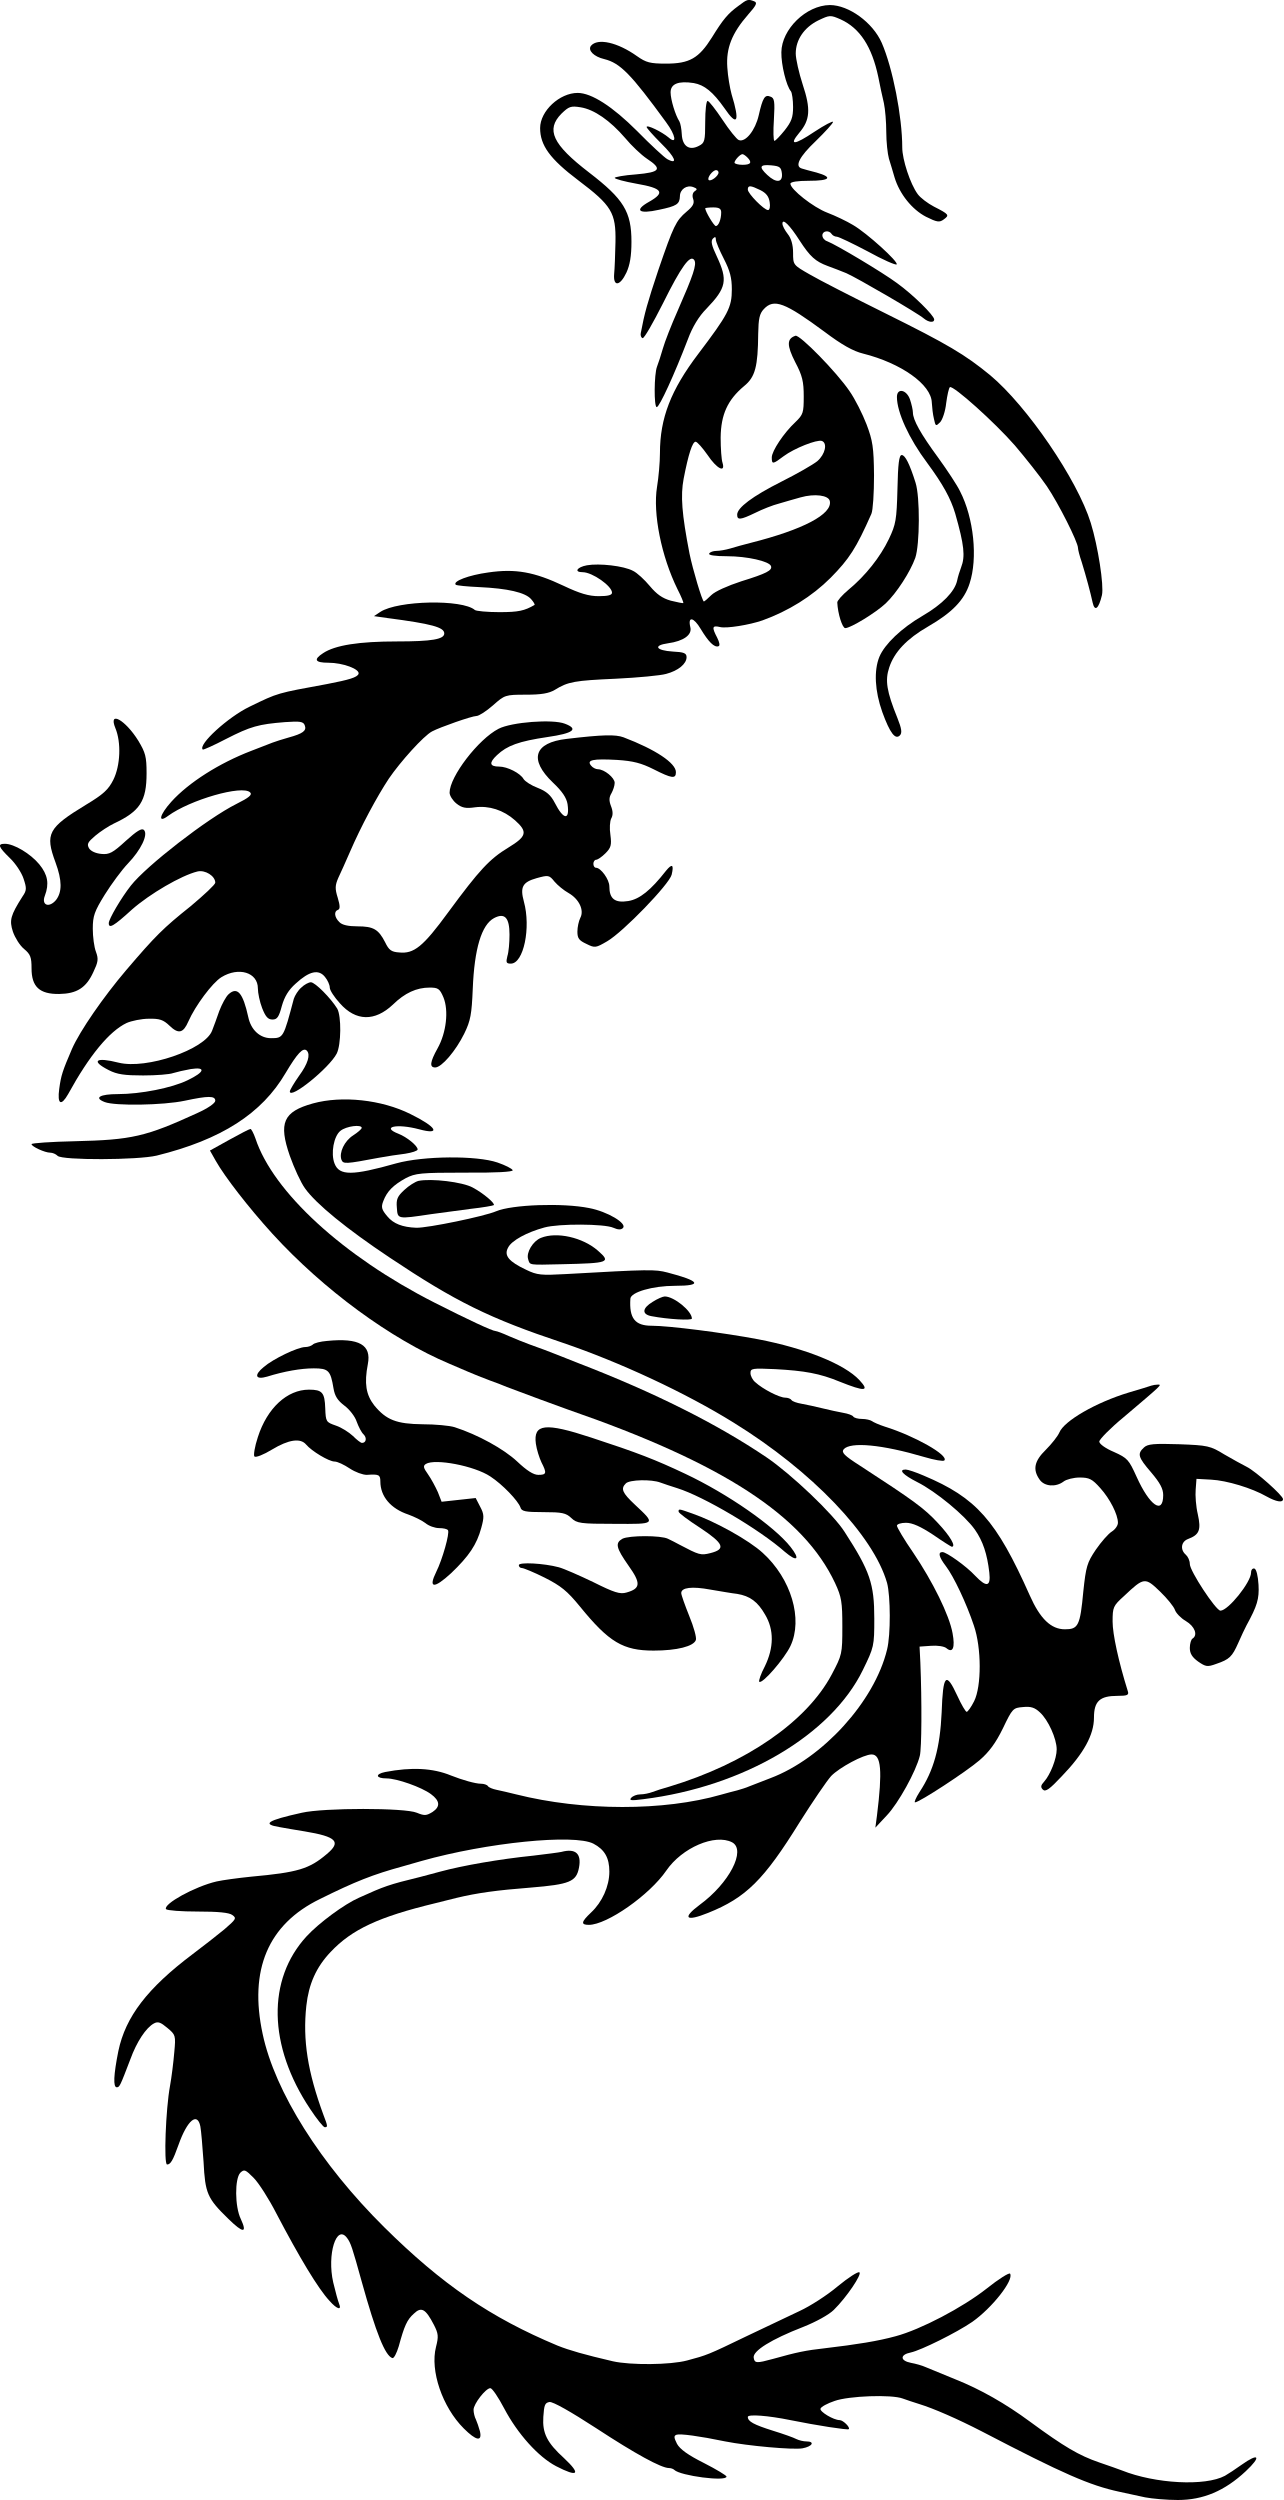
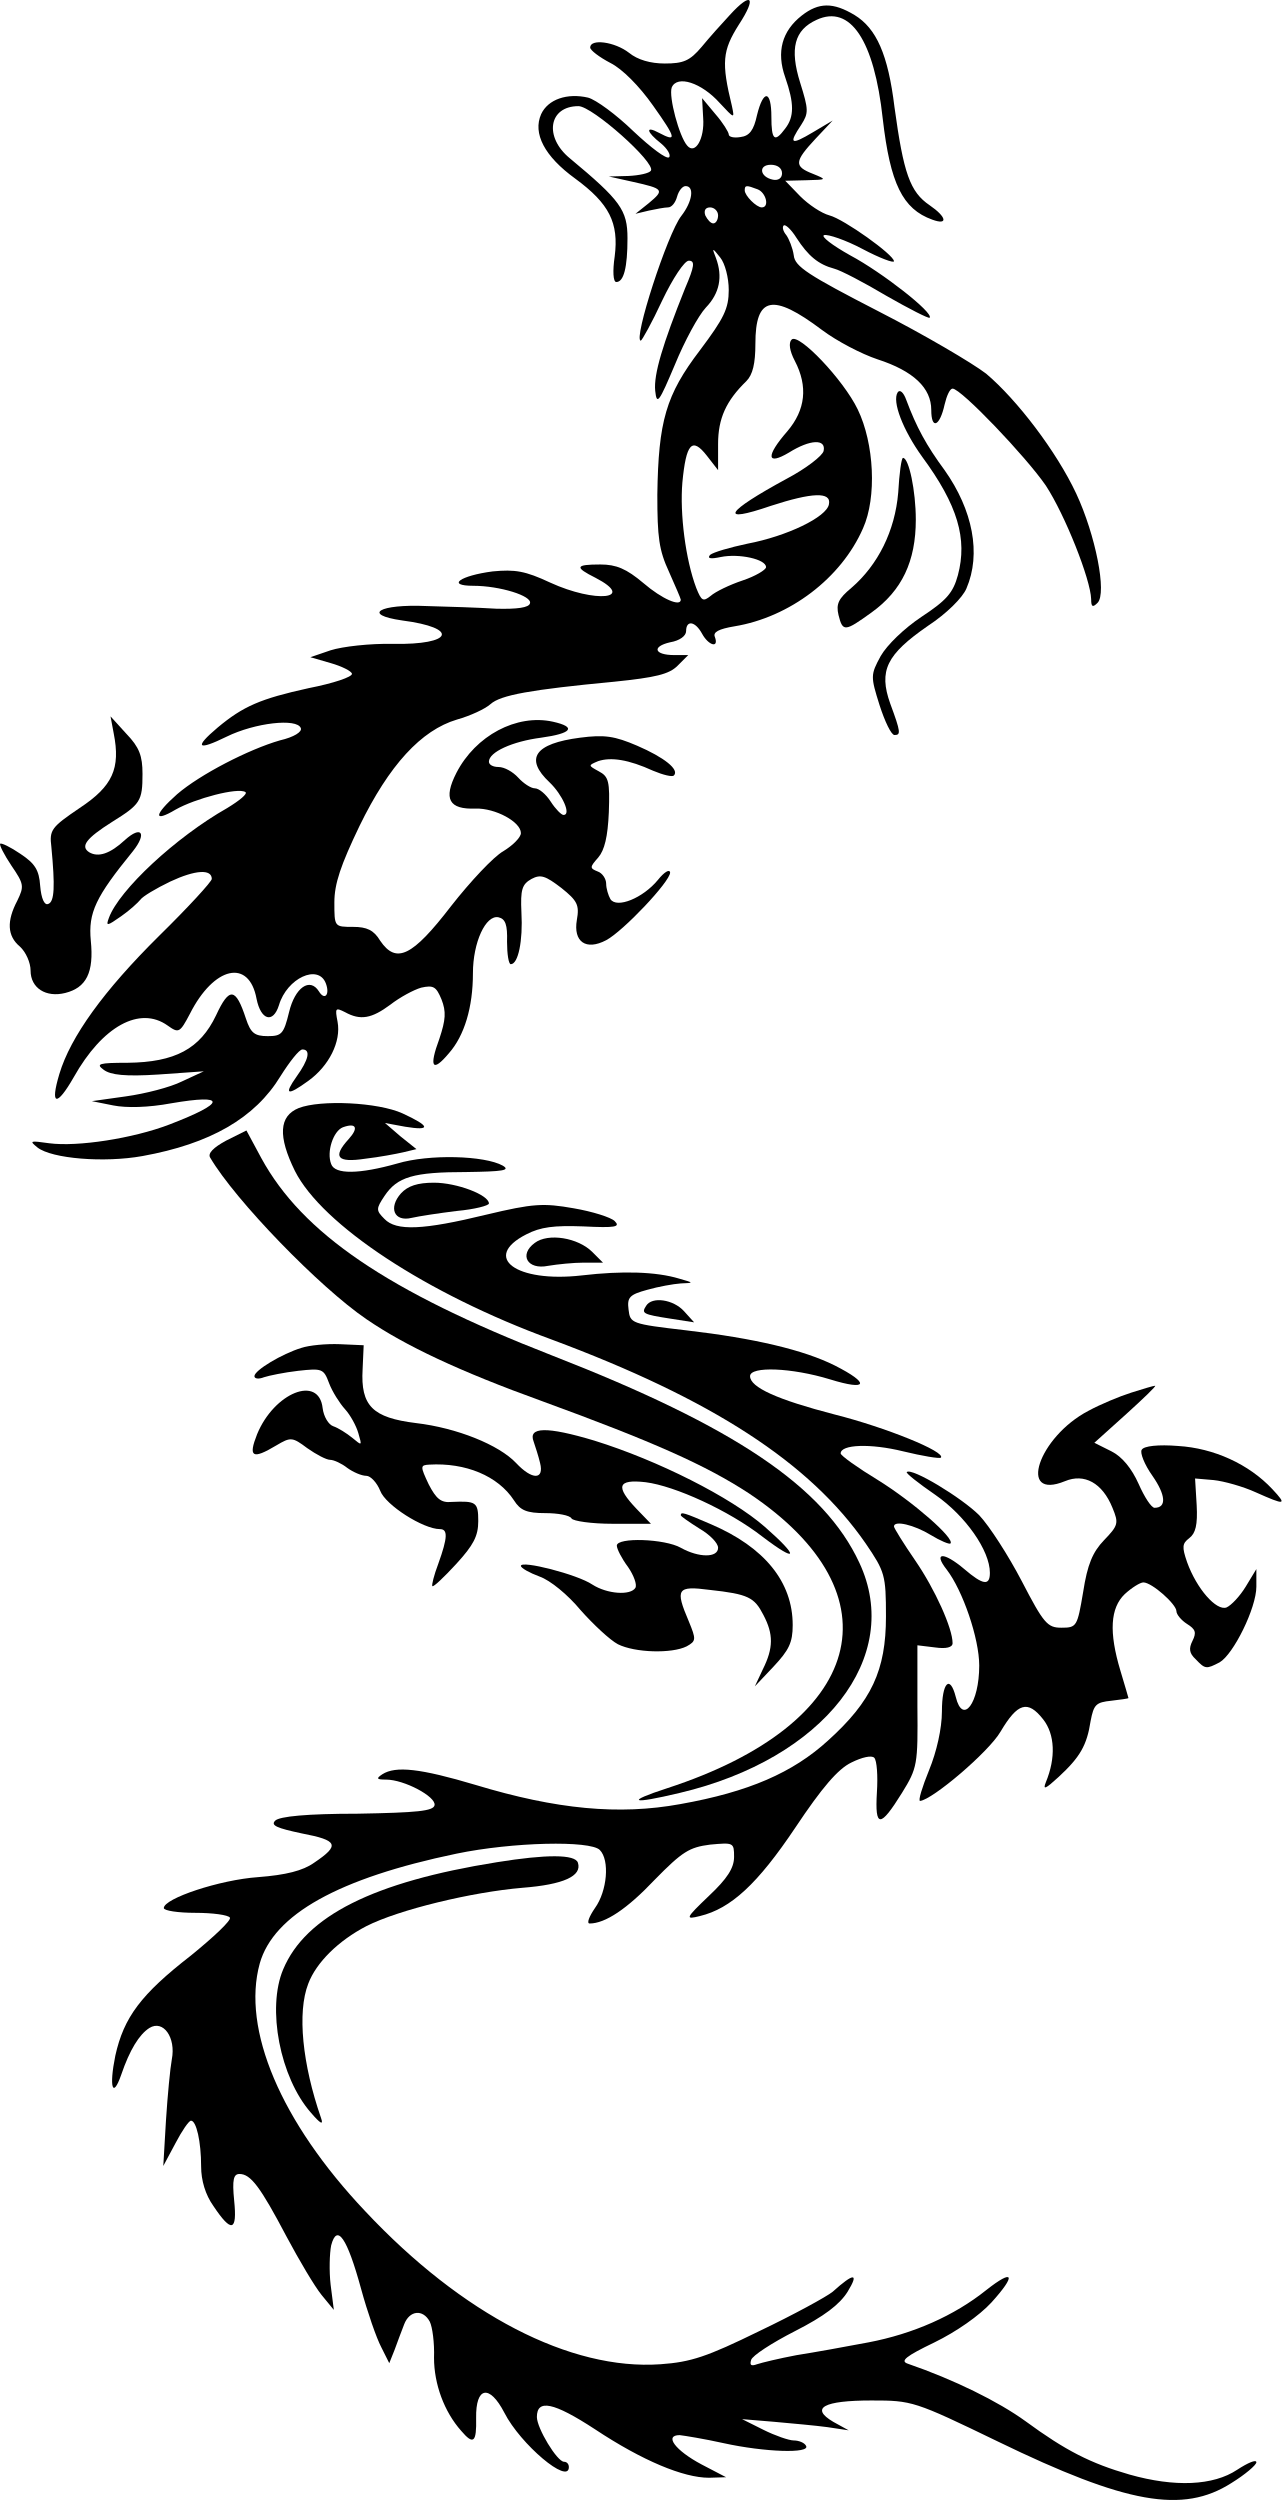
- <svg xmlns="http://www.w3.org/2000/svg" version="1.0" width="481.847pt" height="938.896pt" viewBox="0 0 481.847 938.896" preserveAspectRatio="xMidYMid meet">
-   <g transform="translate(-13.15265,979.8957) scale(0.1,-0.1)" fill="#000000" stroke="none">
-     <path d="M2905 9777 c-40 -29 -58 -51 -100 -119 -49 -78 -84 -98 -172 -98 -60 0 -75 4 -109 28 -73 52 -148 69 -173 39 -13 -17 11 -41 50 -50 60 -15 100 -56 232 -237 37 -50 42 -86 9 -57 -25 21 -82 49 -82 39 0 -4 25 -32 55 -62 53 -52 64 -81 23 -59 -11 6 -63 54 -114 106 -92 92 -171 143 -223 143 -68 0 -141 -68 -141 -132 0 -65 37 -116 143 -196 126 -95 142 -122 140 -232 -1 -47 -3 -101 -5 -120 -4 -49 22 -46 46 5 13 28 19 62 19 116 0 113 -29 160 -159 260 -138 106 -163 161 -104 221 28 27 35 30 72 24 51 -8 111 -50 167 -115 24 -29 61 -64 82 -78 59 -39 51 -51 -41 -59 -44 -3 -80 -10 -80 -13 0 -4 37 -14 82 -22 98 -17 109 -33 47 -68 -57 -32 -39 -47 37 -30 67 14 78 21 79 51 0 26 26 44 51 34 14 -5 15 -9 5 -15 -8 -5 -11 -17 -6 -30 5 -16 -1 -27 -25 -47 -40 -34 -49 -53 -106 -219 -41 -123 -52 -162 -66 -237 -2 -9 2 -18 7 -19 6 -1 39 57 76 130 69 139 103 186 118 163 10 -16 -4 -57 -62 -189 -24 -54 -49 -118 -56 -143 -7 -25 -17 -55 -22 -68 -11 -28 -12 -152 -1 -152 10 0 66 122 117 255 17 46 41 86 70 115 75 78 80 107 39 195 -20 42 -24 59 -15 68 8 8 11 7 11 -4 0 -8 14 -41 30 -72 23 -45 30 -71 30 -115 0 -68 -14 -94 -126 -242 -103 -136 -144 -241 -144 -373 0 -34 -5 -91 -11 -127 -16 -99 16 -260 77 -384 14 -27 23 -50 22 -52 -2 -1 -23 3 -47 9 -32 9 -53 24 -79 55 -20 24 -48 50 -63 57 -35 19 -127 29 -173 21 -38 -7 -50 -26 -16 -26 36 0 110 -52 110 -77 0 -9 -15 -13 -50 -13 -37 0 -71 10 -132 39 -110 52 -180 65 -283 50 -73 -10 -134 -33 -122 -46 3 -3 43 -7 89 -9 106 -5 172 -20 194 -45 9 -10 15 -20 13 -22 -38 -22 -60 -27 -132 -27 -46 0 -87 4 -92 8 -47 41 -289 36 -355 -7 l-24 -16 49 -7 c169 -22 215 -35 215 -58 0 -22 -47 -30 -177 -30 -143 0 -233 -14 -278 -44 -37 -24 -31 -36 20 -36 54 0 119 -24 113 -42 -5 -13 -35 -22 -118 -38 -190 -35 -182 -32 -291 -85 -81 -39 -195 -143 -176 -161 2 -2 42 16 88 40 92 47 121 55 221 63 57 4 69 2 74 -12 8 -20 -6 -31 -61 -46 -22 -6 -49 -15 -60 -19 -11 -4 -47 -18 -80 -31 -120 -46 -235 -119 -300 -191 -45 -50 -52 -83 -12 -53 82 60 279 117 308 88 9 -9 -5 -20 -51 -43 -110 -55 -339 -233 -397 -307 -37 -47 -83 -126 -83 -141 0 -22 18 -12 87 51 67 59 185 128 246 143 29 7 67 -17 67 -42 0 -7 -42 -46 -92 -88 -104 -83 -132 -111 -243 -241 -85 -100 -173 -227 -203 -295 -36 -84 -41 -99 -48 -150 -8 -59 7 -67 34 -19 79 144 154 235 219 266 18 8 56 16 83 16 41 1 55 -4 78 -26 34 -33 52 -28 71 16 26 59 90 145 124 166 65 40 137 18 137 -42 0 -17 7 -51 16 -74 13 -33 22 -43 39 -43 17 0 24 9 35 51 10 35 25 60 52 84 51 47 86 55 110 25 10 -12 18 -30 18 -40 0 -10 17 -36 38 -59 60 -68 131 -69 199 -5 45 44 89 64 138 64 32 0 38 -4 52 -37 20 -49 11 -132 -22 -191 -29 -52 -31 -72 -9 -72 24 0 77 62 109 127 24 49 28 73 32 168 6 151 33 241 80 266 40 21 58 2 58 -62 0 -30 -3 -66 -8 -81 -6 -24 -4 -28 13 -28 48 0 76 135 49 233 -15 55 -5 73 48 88 44 12 47 12 67 -13 12 -14 35 -33 53 -43 40 -23 59 -65 44 -93 -6 -12 -11 -35 -11 -52 0 -25 6 -33 34 -46 32 -16 35 -15 78 10 60 35 233 214 242 250 9 38 2 43 -21 15 -57 -73 -99 -107 -142 -114 -50 -8 -71 8 -71 55 0 26 -32 70 -50 70 -6 0 -10 7 -10 15 0 8 5 15 10 15 6 0 22 11 35 24 21 21 24 31 19 69 -4 25 -2 52 3 62 7 12 7 27 -1 47 -8 21 -7 33 2 48 6 11 12 28 12 39 0 19 -39 51 -63 51 -8 0 -20 6 -26 14 -17 21 7 26 98 21 61 -4 91 -12 137 -35 69 -35 84 -37 84 -11 0 34 -76 85 -197 131 -30 11 -78 10 -213 -6 -123 -14 -143 -77 -52 -164 35 -33 51 -57 55 -81 9 -62 -15 -60 -48 5 -15 29 -31 43 -64 56 -24 9 -47 24 -53 33 -12 22 -61 47 -92 47 -36 0 -39 14 -8 43 38 36 82 52 190 68 97 14 118 30 65 50 -46 18 -201 6 -249 -19 -76 -39 -184 -180 -184 -240 0 -11 12 -30 26 -41 20 -16 35 -19 69 -14 53 7 107 -10 151 -49 48 -43 44 -60 -25 -102 -71 -43 -109 -84 -226 -243 -95 -130 -129 -157 -185 -151 -29 2 -38 9 -52 38 -25 49 -44 60 -104 60 -34 0 -58 5 -68 16 -19 18 -21 41 -5 46 8 3 8 15 -1 45 -11 35 -10 47 2 75 9 18 28 62 44 98 41 95 101 207 146 275 43 63 130 160 162 177 30 16 150 58 167 58 9 0 37 18 62 40 44 39 46 40 124 40 58 0 86 5 108 18 50 31 74 35 230 42 83 4 167 12 188 18 46 12 77 38 77 63 0 15 -10 19 -52 21 -63 4 -75 23 -18 31 59 8 92 32 84 61 -10 42 13 37 39 -7 29 -48 51 -71 67 -65 6 2 4 14 -5 32 -21 40 -19 47 11 40 24 -6 110 8 159 25 97 35 186 90 256 160 70 71 96 111 153 240 6 13 10 78 10 145 -1 105 -5 130 -28 191 -15 39 -43 95 -64 125 -48 71 -187 213 -203 208 -33 -11 -33 -36 -1 -99 27 -51 32 -73 32 -129 0 -61 -2 -68 -31 -96 -44 -41 -89 -109 -89 -133 0 -27 4 -26 45 5 39 29 124 63 143 57 22 -8 13 -50 -17 -76 -16 -13 -77 -48 -135 -77 -109 -55 -166 -98 -166 -124 0 -21 12 -20 68 7 26 13 66 29 90 35 23 7 59 17 80 23 53 15 106 8 110 -14 10 -49 -100 -107 -298 -157 -25 -6 -59 -16 -76 -21 -17 -5 -40 -9 -52 -9 -11 0 -24 -4 -27 -10 -4 -6 21 -10 67 -10 75 0 159 -19 165 -37 6 -16 -17 -28 -111 -57 -52 -17 -99 -38 -113 -52 -13 -13 -26 -24 -28 -24 -6 0 -42 121 -54 180 -29 150 -34 217 -22 281 18 93 33 139 45 139 6 0 26 -23 45 -50 34 -51 68 -69 56 -29 -4 11 -7 54 -7 95 1 86 26 141 88 193 42 34 52 73 53 197 1 56 5 75 21 92 38 41 79 25 228 -85 65 -49 108 -73 145 -82 143 -36 256 -116 258 -184 1 -18 4 -45 8 -61 6 -28 7 -29 23 -13 9 9 20 42 23 72 4 30 10 57 14 60 13 7 168 -132 244 -219 40 -47 94 -115 120 -153 44 -65 117 -210 117 -232 0 -6 6 -30 14 -53 17 -55 33 -115 41 -152 8 -36 23 -23 35 28 8 36 -15 184 -42 271 -50 162 -239 439 -378 555 -94 77 -157 115 -395 233 -121 60 -248 125 -282 145 -63 36 -63 36 -63 82 0 29 -7 54 -20 70 -11 14 -20 31 -20 39 0 22 28 -6 65 -64 39 -60 59 -78 105 -95 19 -7 51 -19 70 -27 41 -18 268 -150 291 -170 18 -15 39 -17 39 -4 0 15 -79 93 -140 137 -54 40 -228 144 -262 157 -10 3 -18 13 -18 22 0 17 25 21 35 5 3 -5 12 -10 19 -10 7 0 59 -25 116 -55 56 -31 106 -53 109 -49 8 9 -112 118 -164 148 -23 14 -67 35 -96 46 -53 20 -139 88 -139 109 0 7 27 11 70 11 79 0 91 13 28 31 -24 6 -49 13 -55 15 -28 8 -10 44 52 103 36 35 65 67 65 72 0 5 -32 -12 -70 -37 -76 -51 -97 -52 -57 -4 41 48 44 89 13 182 -14 43 -26 96 -26 116 0 52 32 98 84 124 44 21 46 21 85 4 72 -33 117 -102 141 -216 6 -30 15 -74 21 -98 5 -23 9 -72 9 -109 0 -37 5 -82 10 -100 6 -18 15 -50 21 -70 19 -63 66 -121 118 -148 42 -21 51 -22 67 -10 22 16 20 19 -37 48 -23 12 -51 33 -61 47 -28 38 -58 130 -58 175 0 116 -36 299 -77 393 -34 77 -124 142 -195 142 -89 -1 -181 -91 -182 -177 -1 -47 19 -128 36 -147 4 -6 8 -32 8 -59 0 -39 -6 -55 -32 -88 -17 -21 -34 -39 -38 -39 -4 0 -5 36 -2 80 4 69 2 81 -13 86 -21 9 -29 -4 -44 -70 -13 -57 -50 -103 -75 -93 -8 3 -36 38 -61 76 -26 39 -51 71 -56 71 -5 0 -9 -35 -9 -78 0 -73 -2 -80 -24 -91 -36 -19 -62 -1 -64 44 -1 20 -5 41 -9 48 -15 23 -33 82 -33 109 0 32 29 44 87 35 40 -7 72 -33 115 -94 49 -72 59 -52 27 52 -6 22 -14 67 -16 101 -5 72 17 128 78 198 31 35 36 45 23 50 -23 9 -26 8 -59 -17z m33 -569 c19 -19 14 -28 -18 -28 -16 0 -30 4 -30 8 0 9 21 32 30 32 3 0 11 -5 18 -12z m130 -60 c4 -35 -21 -38 -55 -6 -32 30 -29 40 15 36 32 -3 37 -7 40 -30z m-238 3 c0 -13 -29 -35 -37 -28 -7 8 15 37 28 37 5 0 9 -4 9 -9z m157 -66 c22 -11 32 -24 35 -45 3 -17 0 -30 -6 -30 -15 0 -76 62 -76 77 0 17 10 16 47 -2z m-147 -84 c0 -26 -10 -51 -20 -51 -7 0 -40 55 -40 67 0 1 14 3 30 3 23 0 30 -5 30 -19z" />
-     <path d="M3500 8308 c0 -57 45 -156 114 -248 59 -80 88 -133 105 -190 34 -119 38 -161 22 -202 -5 -13 -12 -35 -15 -50 -9 -41 -56 -89 -130 -132 -79 -46 -142 -106 -162 -154 -21 -52 -17 -128 11 -207 29 -80 49 -105 66 -88 9 9 7 25 -9 65 -41 101 -47 142 -31 190 19 58 66 108 146 154 90 52 136 99 156 162 31 94 16 245 -36 346 -11 23 -48 79 -82 126 -66 90 -95 142 -95 170 0 9 -5 31 -11 49 -13 37 -49 44 -49 9z" />
-     <path d="M3502 7963 c-3 -117 -6 -133 -32 -188 -33 -69 -89 -139 -152 -191 -24 -20 -43 -42 -42 -48 2 -42 19 -96 30 -96 20 0 115 58 152 93 41 39 92 118 111 171 17 50 18 229 1 282 -22 70 -39 104 -52 104 -10 0 -14 -33 -16 -127z" />
-     <path d="M565 7064 c22 -53 19 -140 -8 -194 -18 -36 -37 -54 -102 -93 -143 -87 -155 -109 -115 -217 25 -68 25 -111 2 -141 -26 -31 -56 -20 -42 16 17 45 11 79 -21 118 -33 40 -95 77 -129 77 -29 0 -25 -11 19 -54 21 -20 44 -55 51 -77 12 -36 12 -44 -4 -67 -45 -71 -50 -89 -36 -132 8 -23 26 -52 42 -65 24 -20 28 -31 28 -73 0 -69 30 -97 104 -96 66 1 101 23 128 82 18 38 20 49 10 76 -7 18 -12 57 -12 87 0 48 6 65 45 128 25 40 64 93 87 117 49 51 77 109 60 126 -8 8 -27 -4 -68 -41 -49 -45 -62 -52 -92 -49 -21 2 -39 10 -46 21 -9 16 -5 23 23 47 19 16 51 37 70 46 98 46 123 84 123 189 0 62 -4 77 -31 122 -49 79 -114 115 -86 47z" />
-     <path d="M1263 6090 c-12 -10 -24 -30 -28 -42 -39 -147 -39 -148 -86 -148 -41 0 -75 31 -85 79 -20 91 -41 116 -74 86 -10 -9 -25 -37 -35 -63 -9 -26 -21 -59 -27 -74 -27 -71 -247 -146 -351 -120 -86 22 -106 7 -37 -28 31 -16 59 -20 129 -20 49 0 100 4 113 9 13 4 43 11 66 15 58 9 53 -11 -12 -42 -59 -29 -177 -52 -261 -52 -69 0 -92 -14 -50 -30 39 -15 220 -12 300 5 89 19 115 19 115 0 0 -9 -27 -28 -67 -46 -194 -89 -246 -101 -460 -106 -90 -2 -163 -7 -163 -11 0 -9 50 -32 70 -32 9 0 21 -5 28 -12 17 -17 301 -16 372 1 243 60 395 158 484 310 44 74 66 98 80 84 14 -15 4 -49 -29 -94 -19 -27 -35 -54 -35 -59 0 -32 148 88 176 142 17 33 18 141 2 169 -24 39 -83 99 -99 99 -8 0 -25 -9 -36 -20z" />
-     <path d="M1307 5655 c-112 -31 -130 -73 -87 -197 16 -45 41 -100 57 -122 41 -58 156 -152 318 -260 247 -165 374 -228 650 -320 212 -72 460 -187 642 -300 293 -181 525 -423 576 -602 13 -48 14 -195 0 -250 -47 -195 -242 -409 -438 -483 -33 -13 -69 -27 -80 -31 -11 -5 -31 -11 -45 -15 -14 -3 -41 -11 -60 -16 -215 -62 -519 -62 -770 1 -25 6 -57 14 -73 17 -15 3 -30 9 -33 14 -3 5 -15 9 -26 9 -21 0 -70 14 -113 31 -68 28 -148 32 -247 13 -39 -8 -35 -24 5 -24 39 0 132 -33 167 -59 34 -25 36 -47 6 -67 -23 -14 -30 -15 -59 -3 -44 19 -349 19 -432 0 -131 -29 -151 -43 -83 -54 18 -3 60 -11 94 -16 120 -20 138 -39 83 -85 -66 -56 -108 -69 -284 -85 -49 -5 -108 -13 -130 -18 -82 -19 -201 -85 -190 -104 4 -5 57 -9 119 -9 77 0 118 -4 130 -13 17 -12 14 -16 -30 -54 -27 -22 -80 -64 -119 -93 -170 -128 -252 -235 -279 -364 -18 -90 -20 -136 -6 -136 11 0 13 6 51 105 24 66 59 119 89 135 15 8 25 4 50 -17 31 -26 32 -28 26 -92 -3 -36 -10 -93 -16 -126 -16 -86 -24 -295 -11 -295 13 0 22 15 43 74 33 93 71 124 82 69 3 -16 8 -75 12 -133 6 -119 14 -137 93 -214 56 -55 72 -55 47 -1 -23 47 -23 152 -2 174 15 14 19 12 50 -19 19 -19 58 -80 86 -135 85 -162 156 -281 199 -327 28 -32 47 -37 36 -11 -4 10 -14 46 -22 80 -24 105 12 221 52 167 14 -19 19 -34 55 -164 54 -194 88 -278 115 -287 6 -2 16 18 24 44 21 77 31 100 57 123 28 27 44 18 75 -42 17 -33 18 -44 8 -83 -23 -89 24 -226 104 -306 47 -47 70 -51 61 -11 -4 15 -11 35 -15 44 -5 9 -9 26 -9 37 0 22 46 81 63 81 7 0 30 -34 52 -76 50 -95 128 -182 195 -217 83 -43 95 -31 30 30 -64 58 -82 94 -78 155 3 45 6 53 23 56 13 2 81 -37 175 -98 148 -97 245 -150 274 -150 7 0 16 -3 20 -7 22 -22 196 -45 196 -25 0 4 -38 27 -85 51 -60 30 -90 52 -101 72 -12 24 -12 30 -2 34 13 5 87 -5 183 -25 86 -17 254 -32 290 -26 38 7 48 26 15 26 -11 0 -28 4 -38 9 -9 5 -48 19 -87 31 -73 23 -95 35 -95 52 0 11 77 5 160 -12 99 -20 215 -38 219 -34 7 6 -21 34 -34 34 -23 0 -76 32 -72 43 2 7 26 20 53 29 53 19 214 25 256 9 13 -5 41 -14 63 -21 52 -16 142 -55 235 -103 305 -159 404 -202 515 -226 28 -6 71 -15 97 -21 26 -5 81 -10 123 -10 95 0 176 34 255 108 60 56 50 71 -16 24 -22 -16 -50 -34 -62 -41 -74 -40 -262 -30 -387 20 -11 4 -49 18 -85 30 -76 26 -132 59 -260 153 -92 68 -187 122 -280 159 -51 21 -80 33 -112 46 -13 6 -38 13 -55 16 -42 8 -42 31 -1 39 38 8 173 75 231 115 74 52 157 157 142 181 -3 5 -43 -20 -88 -56 -90 -71 -248 -154 -342 -179 -65 -18 -146 -31 -265 -45 -72 -8 -106 -15 -195 -40 -62 -17 -70 -17 -73 5 -3 25 65 68 186 115 48 19 97 46 115 64 48 47 107 135 96 141 -5 4 -42 -20 -82 -53 -39 -33 -103 -74 -142 -92 -38 -18 -128 -61 -200 -95 -145 -70 -148 -71 -223 -91 -63 -17 -213 -18 -279 -3 -107 25 -163 41 -208 59 -251 105 -433 229 -651 445 -238 236 -410 508 -456 725 -52 241 20 412 215 507 133 66 199 92 312 123 17 5 48 14 70 20 245 69 573 102 645 65 42 -22 60 -53 60 -105 0 -55 -27 -115 -69 -154 -37 -35 -39 -46 -8 -46 68 0 228 112 291 204 59 86 183 139 247 106 54 -29 -11 -154 -122 -235 -67 -50 -52 -64 32 -30 142 57 209 123 344 341 48 76 101 154 118 173 31 32 122 81 152 81 36 0 41 -61 20 -230 l-6 -45 43 46 c43 45 110 166 124 224 7 27 8 203 2 350 l-3 60 43 3 c24 2 50 -2 58 -9 24 -20 33 2 23 56 -12 68 -75 195 -148 303 -34 49 -61 95 -61 101 0 6 15 11 34 11 24 0 55 -14 102 -45 36 -25 68 -45 70 -45 17 0 -5 39 -52 89 -51 55 -89 83 -292 215 -61 39 -71 50 -62 62 25 29 144 18 303 -29 37 -11 71 -17 75 -13 18 19 -111 92 -223 127 -22 7 -44 17 -49 21 -6 4 -22 8 -37 8 -15 0 -30 4 -33 9 -3 5 -20 11 -38 14 -18 3 -53 11 -78 17 -25 6 -60 14 -78 17 -18 3 -35 9 -38 14 -3 5 -14 9 -24 9 -21 0 -84 32 -112 58 -10 8 -18 24 -18 34 0 18 6 19 93 15 110 -6 167 -16 242 -47 95 -38 114 -37 74 6 -56 60 -203 119 -379 153 -132 25 -336 51 -401 51 -63 0 -85 28 -80 102 2 24 83 48 168 48 105 0 94 18 -29 50 -47 12 -65 12 -383 -6 -90 -5 -106 -4 -147 16 -66 31 -85 54 -68 84 13 26 70 57 136 75 54 15 226 14 259 -1 18 -8 29 -8 36 -1 17 17 -58 62 -127 75 -99 20 -290 13 -349 -12 -44 -19 -257 -63 -300 -62 -52 2 -86 15 -109 43 -21 25 -24 34 -15 57 14 37 37 60 84 86 37 19 55 21 223 21 117 -1 181 3 179 9 -2 6 -28 19 -57 29 -79 27 -278 25 -380 -3 -166 -47 -214 -47 -232 -1 -15 38 -3 103 22 123 22 18 80 25 80 11 -1 -5 -15 -17 -32 -28 -33 -21 -54 -65 -44 -92 7 -16 14 -16 141 8 28 5 71 12 98 15 26 4 47 11 47 16 0 14 -41 47 -72 59 -67 26 -6 39 77 17 84 -23 68 8 -32 57 -108 54 -257 70 -366 40z" />
-     <path d="M992 5518 l-72 -40 22 -39 c34 -60 123 -175 213 -274 191 -209 444 -395 665 -488 19 -8 51 -22 70 -30 19 -8 55 -23 80 -32 25 -9 54 -20 65 -25 71 -27 188 -70 230 -85 581 -201 884 -398 1003 -652 24 -52 27 -70 27 -163 0 -103 -1 -106 -40 -180 -94 -177 -322 -334 -610 -421 -22 -6 -50 -15 -63 -20 -13 -5 -33 -9 -46 -9 -13 0 -28 -6 -34 -13 -9 -10 0 -11 46 -5 376 47 705 241 824 485 42 86 43 90 43 193 0 131 -16 178 -111 325 -42 67 -201 218 -294 281 -185 125 -420 243 -705 353 -60 24 -119 47 -130 51 -11 4 -36 13 -55 20 -19 7 -54 21 -77 31 -24 11 -46 19 -50 19 -12 0 -106 44 -230 107 -343 174 -606 416 -672 616 -7 20 -16 37 -19 36 -4 0 -40 -19 -80 -41z" />
-     <path d="M1703 5364 c-12 -3 -36 -18 -53 -34 -26 -24 -31 -35 -28 -67 3 -43 1 -43 128 -24 36 5 103 14 149 20 46 5 85 12 87 14 6 6 -38 44 -79 66 -38 21 -156 35 -204 25z" />
-     <path d="M2163 5150 c-30 -12 -56 -55 -48 -80 7 -23 0 -22 125 -19 180 4 187 7 137 51 -57 50 -155 72 -214 48z" />
-     <path d="M2583 4910 c-40 -24 -42 -47 -5 -54 63 -12 152 -17 152 -9 0 28 -67 83 -102 83 -7 0 -28 -9 -45 -20z" />
-     <path d="M1360 4763 c-25 -2 -49 -8 -54 -14 -6 -5 -18 -9 -28 -9 -28 0 -120 -44 -156 -75 -38 -31 -31 -49 13 -36 64 20 127 31 175 31 55 0 63 -8 74 -75 5 -30 16 -46 41 -65 19 -14 40 -41 46 -60 7 -19 18 -41 26 -48 13 -13 10 -32 -6 -32 -5 0 -20 12 -34 26 -15 14 -43 32 -64 39 -37 13 -38 14 -40 65 -2 59 -11 70 -61 70 -82 0 -157 -69 -192 -178 -12 -36 -17 -69 -13 -73 5 -5 35 7 66 26 63 38 107 44 128 19 21 -25 86 -64 107 -64 11 0 36 -12 57 -26 21 -14 49 -24 64 -24 45 3 51 1 51 -25 0 -56 39 -102 105 -124 22 -8 51 -22 64 -32 13 -11 36 -19 52 -19 15 0 30 -3 33 -8 7 -11 -21 -110 -44 -156 -31 -63 -9 -65 56 -5 67 64 96 107 113 170 11 40 11 51 -4 79 l-17 33 -64 -7 -64 -7 -14 36 c-9 20 -25 50 -37 67 -18 25 -19 32 -8 39 34 21 182 -7 242 -47 46 -30 104 -91 113 -116 4 -15 18 -18 87 -18 69 0 84 -3 104 -22 21 -20 34 -22 162 -22 158 -1 156 -2 77 72 -48 45 -54 60 -34 80 14 14 96 16 130 3 13 -5 41 -14 63 -21 99 -31 309 -155 404 -239 47 -40 59 -29 21 19 -62 78 -236 199 -395 274 -112 53 -179 79 -353 136 -173 57 -218 52 -208 -23 3 -22 13 -53 21 -70 21 -41 19 -47 -12 -47 -18 0 -43 16 -79 50 -50 47 -148 101 -235 129 -19 6 -73 11 -120 11 -98 1 -137 16 -182 71 -31 40 -38 82 -24 155 14 72 -32 99 -153 87z" />
-     <path d="M4455 4595 c-5 -2 -44 -14 -85 -26 -122 -37 -242 -106 -260 -150 -6 -14 -29 -43 -51 -65 -43 -42 -50 -74 -23 -112 18 -26 61 -29 90 -7 10 8 38 15 60 15 36 0 47 -5 78 -40 36 -40 66 -99 66 -130 0 -10 -10 -25 -23 -33 -13 -8 -40 -39 -60 -68 -33 -49 -37 -63 -47 -157 -12 -129 -19 -142 -69 -142 -52 0 -93 39 -132 127 -126 283 -201 367 -398 450 -30 13 -60 23 -68 23 -29 0 -10 -20 43 -47 70 -35 179 -125 217 -179 30 -43 46 -91 54 -161 6 -53 -10 -57 -53 -12 -33 36 -108 89 -123 89 -18 0 -13 -19 13 -53 29 -38 77 -139 105 -223 29 -84 29 -228 1 -284 -11 -22 -24 -40 -28 -40 -4 0 -20 27 -35 60 -43 93 -54 81 -59 -62 -6 -133 -30 -219 -83 -299 -14 -22 -21 -39 -17 -39 16 0 192 115 242 158 37 32 61 65 88 120 36 75 38 77 76 80 29 3 44 -2 63 -20 31 -28 63 -99 63 -139 0 -35 -24 -95 -47 -121 -13 -14 -14 -21 -5 -30 10 -10 26 2 71 50 83 86 121 156 121 220 0 62 22 82 88 82 38 0 44 3 39 18 -35 112 -57 214 -57 261 0 54 2 59 43 96 75 71 79 71 135 17 27 -26 52 -57 56 -69 4 -12 22 -31 41 -42 34 -20 46 -53 25 -66 -5 -3 -10 -19 -10 -35 0 -21 9 -35 31 -51 29 -20 35 -21 68 -9 50 17 60 27 83 79 11 25 25 55 31 66 40 73 48 99 45 152 -2 34 -8 58 -15 61 -7 2 -13 -4 -13 -15 0 -36 -86 -143 -115 -143 -17 0 -115 149 -115 175 0 13 -7 28 -15 35 -22 19 -18 49 8 59 43 16 50 34 37 93 -7 29 -10 71 -8 93 l3 40 55 -3 c59 -3 154 -32 208 -63 36 -20 62 -25 62 -10 0 13 -102 104 -136 121 -16 8 -54 29 -85 47 -52 32 -62 34 -169 38 -95 3 -118 1 -132 -12 -26 -24 -23 -36 27 -94 33 -39 45 -61 45 -85 0 -75 -51 -40 -100 69 -29 64 -34 70 -85 93 -31 13 -55 30 -55 39 0 8 41 50 92 92 145 123 144 122 128 122 -8 0 -19 -2 -25 -4z" />
-     <path d="M2680 4122 c0 -5 36 -32 81 -61 89 -59 98 -80 38 -95 -36 -9 -42 -7 -116 32 -13 7 -32 17 -43 22 -26 13 -146 13 -171 0 -28 -16 -24 -34 23 -101 47 -66 46 -86 -8 -101 -24 -7 -46 0 -124 39 -52 25 -111 51 -130 56 -56 15 -150 20 -150 8 0 -6 5 -11 12 -11 6 0 45 -16 85 -36 61 -31 84 -49 133 -109 109 -134 162 -165 276 -165 88 0 151 16 159 40 3 9 -8 49 -25 90 -16 40 -30 79 -30 86 0 21 40 26 110 13 36 -6 81 -14 100 -16 48 -8 77 -29 105 -78 34 -57 33 -124 -1 -194 -15 -28 -24 -55 -21 -58 11 -10 94 86 117 134 48 101 3 253 -104 350 -51 47 -178 118 -265 148 -51 18 -51 18 -51 7z" />
-     <path d="M2240 2844 c-8 -2 -55 -8 -105 -14 -127 -13 -265 -37 -350 -60 -22 -6 -56 -15 -75 -20 -119 -29 -135 -35 -230 -78 -55 -24 -151 -95 -197 -145 -149 -162 -145 -411 13 -648 25 -38 50 -69 55 -69 12 0 12 3 -5 47 -59 161 -78 280 -64 409 9 82 37 145 91 202 80 85 181 132 392 183 22 6 58 14 80 20 79 19 152 29 280 39 146 12 171 22 181 75 10 53 -13 73 -66 59z" />
+ <svg xmlns="http://www.w3.org/2000/svg" version="1.0" width="240.484pt" height="469.09pt" viewBox="0 0 240.484 469.09" preserveAspectRatio="xMidYMid meet">
+   <g transform="translate(-7.261442,489.9168) scale(0.1,-0.1)" fill="#000000" stroke="none">
+     <path d="M1442 4871 c-15 -16 -39 -43 -53 -60 -22 -26 -34 -31 -69 -31 -27 0 -51 7 -67 20 -27 21 -73 27 -73 10 0 -5 17 -18 38 -29 22 -11 54 -43 80 -80 44 -62 45 -69 11 -51 -26 14 -24 2 4 -20 12 -10 19 -22 15 -26 -5 -4 -34 18 -67 49 -32 31 -70 59 -85 63 -39 9 -75 -3 -88 -31 -16 -36 6 -79 64 -121 64 -47 82 -83 74 -146 -4 -27 -3 -48 3 -48 14 0 21 27 21 82 0 53 -13 71 -108 150 -49 40 -40 98 16 98 26 0 145 -106 136 -121 -3 -5 -22 -9 -42 -10 l-37 -1 45 -10 c58 -13 60 -15 30 -40 l-25 -20 25 6 c14 3 30 6 36 6 7 0 14 9 17 20 3 11 10 20 16 20 17 0 13 -29 -8 -56 -26 -33 -91 -234 -76 -234 2 0 21 34 40 75 20 42 42 75 50 75 12 0 11 -10 -7 -52 -42 -105 -59 -161 -56 -192 3 -28 7 -22 37 49 18 44 44 92 58 107 26 27 32 58 19 93 -8 20 -7 20 8 1 9 -11 16 -38 16 -61 0 -35 -9 -53 -54 -113 -64 -84 -78 -133 -80 -271 0 -80 3 -104 22 -145 12 -27 22 -50 22 -52 0 -14 -35 1 -70 31 -32 27 -51 35 -81 35 -47 0 -49 -5 -9 -25 77 -40 0 -48 -85 -9 -47 22 -66 25 -108 21 -61 -8 -88 -27 -36 -27 49 0 111 -19 106 -33 -2 -8 -24 -11 -63 -10 -32 2 -91 4 -131 5 -89 4 -122 -16 -46 -27 108 -14 96 -46 -17 -44 -43 1 -95 -5 -117 -12 l-38 -13 38 -11 c21 -6 39 -15 40 -20 1 -6 -35 -18 -81 -27 -91 -20 -123 -34 -171 -74 -45 -38 -38 -44 17 -17 53 26 132 35 139 16 3 -7 -13 -17 -39 -23 -59 -17 -150 -64 -193 -101 -44 -39 -45 -54 -3 -29 37 21 117 42 131 33 5 -3 -11 -16 -34 -30 -97 -55 -203 -154 -222 -206 -6 -16 -4 -16 23 3 16 11 32 26 36 31 4 6 29 21 56 34 47 22 78 24 78 5 0 -5 -44 -53 -99 -107 -104 -103 -166 -189 -187 -259 -18 -60 -5 -62 27 -6 54 96 124 134 176 97 21 -15 23 -14 42 22 45 89 111 104 125 28 8 -40 31 -47 42 -12 15 51 74 78 88 41 8 -21 -2 -33 -13 -15 -17 27 -45 7 -56 -39 -10 -41 -14 -45 -40 -45 -25 0 -32 6 -41 33 -19 58 -31 60 -56 6 -30 -63 -77 -88 -166 -89 -54 0 -60 -2 -45 -13 13 -10 41 -13 103 -9 l85 6 -41 -19 c-22 -11 -69 -23 -105 -28 l-64 -9 40 -8 c25 -5 66 -4 109 4 105 18 103 1 -4 -40 -68 -26 -172 -42 -225 -35 -36 5 -38 5 -22 -8 27 -21 125 -29 197 -16 127 23 211 71 259 150 17 27 35 50 41 50 16 0 12 -19 -11 -51 -24 -34 -18 -37 22 -8 39 28 62 74 55 111 -5 26 -4 27 14 18 29 -16 50 -12 85 14 18 14 44 28 58 32 23 5 28 2 38 -22 9 -23 8 -38 -4 -74 -20 -54 -13 -64 18 -27 29 33 45 86 45 150 0 58 24 110 48 105 13 -3 17 -14 16 -46 0 -23 3 -42 7 -42 14 0 23 44 20 97 -2 43 1 53 19 63 17 9 26 6 56 -17 30 -24 34 -32 29 -60 -7 -41 17 -58 55 -38 32 17 120 110 120 127 -1 7 -11 1 -23 -14 -28 -34 -77 -54 -89 -36 -4 7 -8 20 -8 29 0 9 -7 20 -16 23 -15 6 -15 8 1 26 12 14 18 39 20 85 2 58 0 67 -19 77 -20 11 -20 11 -1 19 24 8 57 3 103 -18 19 -8 36 -12 39 -9 11 11 -18 34 -69 56 -42 18 -61 21 -107 15 -85 -11 -105 -39 -57 -84 24 -23 41 -61 26 -61 -4 0 -15 11 -24 25 -9 14 -22 25 -30 25 -7 0 -21 9 -31 20 -10 11 -26 20 -37 20 -10 0 -18 4 -18 10 0 18 44 38 98 45 58 8 67 20 22 30 -68 15 -145 -26 -181 -96 -25 -49 -14 -69 36 -67 37 1 85 -25 85 -46 0 -8 -15 -23 -33 -34 -18 -10 -62 -57 -98 -103 -73 -95 -103 -109 -133 -65 -12 20 -25 26 -51 26 -35 0 -35 0 -35 46 0 35 12 70 47 143 56 115 116 180 183 200 25 7 53 20 63 29 19 17 74 27 232 42 78 8 103 14 119 30 l20 20 -26 0 c-38 0 -43 16 -8 24 18 3 30 12 30 21 0 21 17 19 30 -5 12 -22 32 -28 24 -6 -4 9 7 15 37 20 103 17 200 90 241 184 26 58 21 159 -10 223 -27 56 -111 144 -124 131 -6 -6 -4 -21 6 -40 25 -48 20 -92 -14 -132 -41 -47 -39 -65 3 -40 40 25 70 26 65 3 -2 -9 -33 -33 -69 -52 -116 -63 -129 -85 -30 -51 77 25 114 27 109 3 -4 -24 -79 -60 -153 -74 -33 -7 -64 -16 -70 -21 -6 -7 1 -8 20 -4 34 7 85 -4 85 -19 0 -5 -20 -17 -44 -25 -24 -8 -51 -21 -60 -29 -14 -11 -17 -10 -27 15 -20 53 -31 139 -26 198 7 73 18 86 46 50 l21 -27 0 49 c0 48 15 81 53 118 12 12 17 33 17 70 0 89 32 96 125 26 28 -21 74 -45 104 -55 68 -22 101 -54 101 -95 0 -38 16 -31 25 10 4 17 10 30 15 30 16 0 138 -128 175 -182 36 -55 84 -176 85 -213 0 -15 3 -16 12 -7 18 18 -4 128 -40 205 -37 79 -111 176 -169 225 -26 20 -116 73 -202 117 -132 68 -157 84 -159 105 -2 14 -9 31 -14 38 -6 7 -8 15 -5 18 3 3 14 -7 24 -23 22 -34 41 -50 71 -58 12 -3 56 -26 98 -51 42 -24 79 -43 81 -41 8 9 -89 85 -149 117 -34 19 -56 36 -49 38 7 2 40 -9 72 -26 32 -17 59 -27 59 -23 0 12 -94 79 -121 86 -15 4 -39 20 -55 36 l-28 29 40 1 c38 1 39 1 12 12 -36 14 -35 23 5 66 l32 34 -37 -22 c-42 -25 -46 -22 -22 14 14 22 14 28 -2 79 -20 64 -11 99 31 118 63 29 108 -38 124 -186 14 -121 37 -169 93 -189 30 -11 27 5 -5 27 -37 25 -49 60 -66 184 -12 99 -34 148 -75 173 -40 24 -67 24 -99 -1 -37 -29 -48 -68 -31 -116 17 -49 17 -74 0 -96 -20 -27 -26 -22 -26 22 0 50 -15 52 -27 3 -6 -28 -14 -39 -31 -41 -12 -2 -22 0 -22 5 0 4 -11 22 -25 38 l-25 30 2 -37 c3 -39 -15 -70 -30 -52 -15 17 -35 92 -29 109 10 24 56 9 90 -29 28 -30 28 -30 23 -6 -20 82 -18 104 13 153 34 52 24 63 -17 18z m98 -297 c0 -9 -7 -14 -17 -12 -25 5 -28 28 -4 28 12 0 21 -6 21 -16z m-46 -30 c16 -6 23 -34 8 -34 -10 0 -32 22 -32 32 0 10 3 10 24 2z m-74 -49 c0 -8 -4 -15 -9 -15 -5 0 -11 7 -15 15 -3 9 0 15 9 15 8 0 15 -7 15 -15z" />
+     <path d="M1757 4163 c-11 -17 10 -71 46 -121 67 -91 85 -154 67 -222 -9 -33 -21 -47 -68 -78 -33 -22 -65 -53 -77 -74 -19 -35 -19 -38 -2 -92 10 -31 22 -56 28 -56 12 0 12 5 -8 59 -22 62 -7 92 71 146 35 23 65 53 72 70 28 65 12 147 -41 222 -34 46 -53 81 -72 132 -5 14 -12 20 -16 14z" />
+     <path d="M1758 3975 c-6 -72 -38 -136 -88 -179 -24 -20 -29 -30 -24 -51 8 -32 12 -31 62 5 57 41 83 96 83 174 0 54 -13 116 -24 116 -3 0 -7 -29 -9 -65z" />
+     <path d="M286 3523 c13 -66 -2 -99 -64 -140 -53 -36 -57 -41 -53 -73 7 -74 6 -103 -6 -107 -7 -3 -13 10 -15 34 -2 30 -10 42 -37 60 -19 13 -36 21 -38 19 -2 -2 7 -20 21 -41 24 -35 24 -39 11 -66 -20 -38 -19 -66 5 -86 11 -10 20 -30 20 -45 0 -33 29 -51 65 -42 40 10 54 39 48 98 -5 53 9 82 79 168 27 34 16 49 -15 21 -28 -26 -50 -33 -67 -23 -17 11 -6 26 43 57 53 33 57 39 57 90 0 34 -6 50 -30 75 l-30 33 6 -32z" />
+     <path d="M633 2820 c-37 -15 -39 -53 -7 -118 51 -101 246 -230 481 -316 301 -112 485 -231 590 -383 36 -53 38 -59 38 -137 0 -101 -27 -159 -109 -233 -66 -60 -148 -96 -277 -119 -115 -21 -232 -10 -384 36 -104 31 -150 36 -175 20 -12 -8 -11 -10 7 -10 34 0 94 -32 91 -48 -2 -11 -32 -14 -145 -16 -94 0 -146 -5 -154 -13 -9 -9 3 -14 50 -24 68 -13 72 -22 23 -55 -21 -15 -53 -23 -105 -27 -72 -5 -177 -40 -177 -58 0 -5 27 -9 59 -9 33 0 62 -4 65 -9 3 -5 -30 -36 -73 -71 -94 -73 -126 -116 -142 -188 -12 -59 -5 -82 11 -36 16 47 34 76 53 88 26 16 50 -18 42 -59 -3 -16 -8 -68 -11 -115 l-5 -85 23 43 c12 23 25 42 29 42 10 0 19 -39 19 -86 0 -26 8 -53 23 -74 34 -51 45 -48 39 10 -4 40 -1 50 10 50 21 0 39 -24 88 -117 24 -45 53 -94 66 -110 l23 -28 -6 47 c-3 26 -2 59 1 74 11 42 30 14 56 -81 12 -44 29 -93 38 -110 l15 -30 10 25 c5 14 13 35 18 48 10 26 35 29 48 5 5 -10 9 -40 8 -68 0 -49 19 -101 51 -137 23 -27 29 -22 28 24 -1 59 25 64 53 10 30 -59 121 -136 121 -102 0 6 -4 10 -9 10 -13 0 -51 63 -51 84 0 34 31 28 109 -23 89 -59 166 -91 214 -91 l32 1 -46 24 c-49 26 -71 55 -41 55 9 -1 46 -7 82 -15 77 -17 164 -20 155 -5 -3 6 -14 10 -23 10 -9 0 -35 9 -57 20 l-40 20 60 -5 c33 -3 78 -7 100 -10 l40 -6 -29 16 c-44 26 -18 40 72 40 76 0 80 -1 237 -77 241 -117 347 -136 438 -78 26 16 47 34 47 39 0 6 -16 -1 -36 -14 -45 -30 -117 -33 -202 -9 -73 21 -120 45 -195 100 -51 37 -134 78 -221 108 -15 5 -4 14 50 40 41 20 84 50 107 75 47 52 42 64 -10 23 -60 -48 -137 -82 -221 -98 -42 -8 -103 -19 -135 -24 -32 -6 -65 -14 -74 -17 -11 -4 -14 -2 -11 8 2 8 39 32 82 54 55 28 84 50 99 74 22 36 12 36 -28 0 -11 -9 -73 -43 -138 -74 -98 -48 -128 -58 -185 -62 -169 -12 -372 93 -554 287 -159 168 -232 342 -198 465 26 92 148 160 369 206 106 22 251 25 269 7 19 -19 14 -77 -9 -109 -11 -16 -16 -29 -10 -29 29 0 70 27 122 82 52 53 65 61 104 66 44 4 45 4 45 -23 0 -21 -13 -41 -47 -73 -45 -43 -45 -45 -17 -38 58 14 108 60 179 166 50 75 80 110 105 122 20 10 38 14 43 9 5 -5 7 -34 5 -65 -4 -67 6 -67 47 -1 29 47 30 53 29 163 l0 114 33 -4 c21 -3 33 0 33 8 0 28 -33 101 -70 155 -22 32 -40 61 -40 64 0 12 38 3 69 -16 18 -11 35 -18 37 -16 9 9 -70 78 -136 119 -38 23 -70 46 -70 50 0 17 56 19 117 4 37 -9 68 -14 71 -12 10 11 -104 57 -199 81 -108 28 -159 51 -159 72 0 19 78 16 150 -6 71 -22 76 -8 9 26 -58 29 -150 51 -279 66 -103 12 -105 13 -108 39 -3 23 2 28 35 37 21 6 49 11 63 12 25 1 25 1 -3 9 -43 13 -106 15 -183 6 -123 -14 -188 34 -104 77 27 14 52 17 107 15 61 -3 70 -1 59 10 -7 7 -42 18 -77 24 -57 10 -76 9 -164 -12 -119 -29 -169 -31 -191 -8 -16 16 -16 19 0 43 24 36 54 45 154 45 68 1 83 3 68 12 -34 19 -138 22 -198 4 -71 -20 -117 -21 -124 -1 -9 23 4 62 22 69 25 9 30 -1 11 -22 -31 -34 -22 -45 31 -37 26 3 58 9 71 12 l25 6 -30 24 -29 25 38 -7 c49 -8 47 1 -5 25 -46 21 -154 26 -195 10z" />
+     <path d="M497 2759 c-24 -13 -35 -24 -30 -32 47 -80 205 -243 293 -303 73 -50 175 -98 330 -154 208 -76 307 -120 388 -173 284 -190 218 -432 -153 -553 -80 -26 -69 -31 23 -9 271 64 420 255 337 432 -66 142 -233 255 -577 389 -308 120 -468 229 -545 370 l-28 52 -38 -19z" />
+     <path d="M825 2660 c-24 -27 -13 -54 20 -46 13 3 52 9 85 13 33 3 60 10 60 14 0 16 -60 39 -103 39 -31 0 -49 -6 -62 -20z" />
+     <path d="M1076 2567 c-30 -22 -14 -51 25 -43 18 3 48 6 67 6 l36 0 -20 20 c-27 27 -83 36 -108 17z" />
+     <path d="M1285 2449 c-9 -14 -7 -16 45 -24 l45 -7 -19 21 c-20 22 -60 28 -71 10z" />
+     <path d="M638 2370 c-36 -11 -88 -42 -88 -53 0 -5 8 -6 18 -2 9 3 38 9 64 12 45 5 48 4 58 -23 6 -16 20 -38 30 -49 10 -11 21 -31 25 -45 7 -24 7 -24 -11 -9 -11 9 -27 19 -36 22 -9 3 -18 18 -20 34 -7 63 -91 29 -123 -49 -17 -43 -9 -48 36 -21 27 16 30 16 58 -5 17 -12 36 -22 43 -22 7 0 22 -7 32 -15 11 -8 27 -15 36 -15 8 0 20 -13 26 -28 10 -27 81 -72 112 -72 15 0 15 -15 -3 -65 -8 -21 -13 -41 -11 -42 2 -2 22 17 45 42 32 35 41 52 41 80 0 36 -4 38 -50 36 -20 -2 -29 6 -43 33 -16 34 -16 36 1 37 68 4 129 -21 159 -67 12 -19 24 -24 59 -24 23 0 46 -4 49 -10 3 -5 38 -10 77 -10 l72 0 -27 28 c-40 42 -36 56 17 50 55 -7 156 -53 219 -102 67 -51 70 -39 5 18 -64 56 -201 125 -320 162 -90 27 -125 26 -114 -2 3 -9 9 -27 12 -40 8 -32 -15 -32 -45 0 -32 34 -111 66 -188 75 -81 10 -104 32 -100 101 l2 45 -45 2 c-25 1 -57 -2 -72 -7z" />
+     <path d="M2195 2286 c-22 -7 -58 -22 -80 -34 -94 -49 -134 -169 -44 -132 36 15 70 -3 89 -50 12 -29 11 -33 -16 -61 -21 -22 -31 -45 -39 -97 -11 -65 -12 -67 -41 -67 -26 0 -33 8 -74 87 -25 48 -61 104 -80 124 -33 33 -127 90 -136 81 -2 -2 22 -21 54 -43 56 -39 102 -104 102 -146 0 -25 -13 -23 -48 7 -39 33 -59 32 -33 -1 30 -39 61 -129 61 -180 0 -71 -31 -112 -44 -59 -11 43 -26 27 -26 -27 0 -32 -10 -76 -24 -110 -13 -32 -21 -58 -17 -58 23 2 129 92 151 130 32 54 51 60 80 23 22 -28 24 -72 5 -118 -6 -15 -1 -13 24 10 40 37 53 59 60 105 6 31 10 35 39 38 17 2 32 4 32 5 0 1 -7 24 -15 51 -22 73 -19 118 8 144 13 12 29 22 35 22 16 0 62 -41 62 -54 0 -6 9 -17 20 -24 16 -10 18 -16 10 -32 -7 -14 -6 -23 6 -34 18 -19 20 -19 45 -6 26 15 69 102 69 142 l0 33 -20 -33 c-11 -18 -27 -35 -36 -39 -19 -7 -56 35 -74 85 -10 29 -9 35 4 45 12 9 16 25 14 62 l-3 50 35 -3 c19 -2 55 -12 79 -23 56 -25 59 -24 31 6 -44 47 -110 77 -177 81 -37 3 -64 0 -68 -7 -4 -5 5 -28 20 -49 25 -36 27 -60 4 -60 -6 0 -19 20 -30 45 -13 29 -31 51 -51 61 l-32 16 60 54 c32 29 57 53 54 53 -3 0 -23 -6 -45 -13z" />
+     <path d="M1350 2056 c0 -2 16 -13 35 -25 19 -11 35 -27 35 -36 0 -19 -36 -19 -70 0 -30 17 -120 20 -120 4 0 -6 9 -24 21 -40 11 -16 17 -33 14 -39 -9 -15 -53 -12 -81 6 -28 19 -134 46 -134 35 0 -4 16 -13 35 -20 20 -7 53 -34 77 -63 24 -27 55 -56 70 -64 32 -16 101 -18 129 -4 18 10 18 13 4 47 -26 61 -22 67 39 59 73 -8 84 -14 101 -47 19 -36 19 -62 -1 -102 l-15 -32 35 37 c29 31 36 45 36 78 0 81 -53 146 -153 189 -51 22 -57 24 -57 17z" />
+     <path d="M1005 1405 c-232 -37 -359 -101 -401 -201 -31 -73 -6 -203 52 -269 18 -21 24 -24 19 -10 -35 101 -45 198 -24 252 15 40 57 81 109 108 61 31 198 64 293 72 77 6 112 22 104 47 -5 16 -59 16 -152 1z" />
  </g>
</svg>
